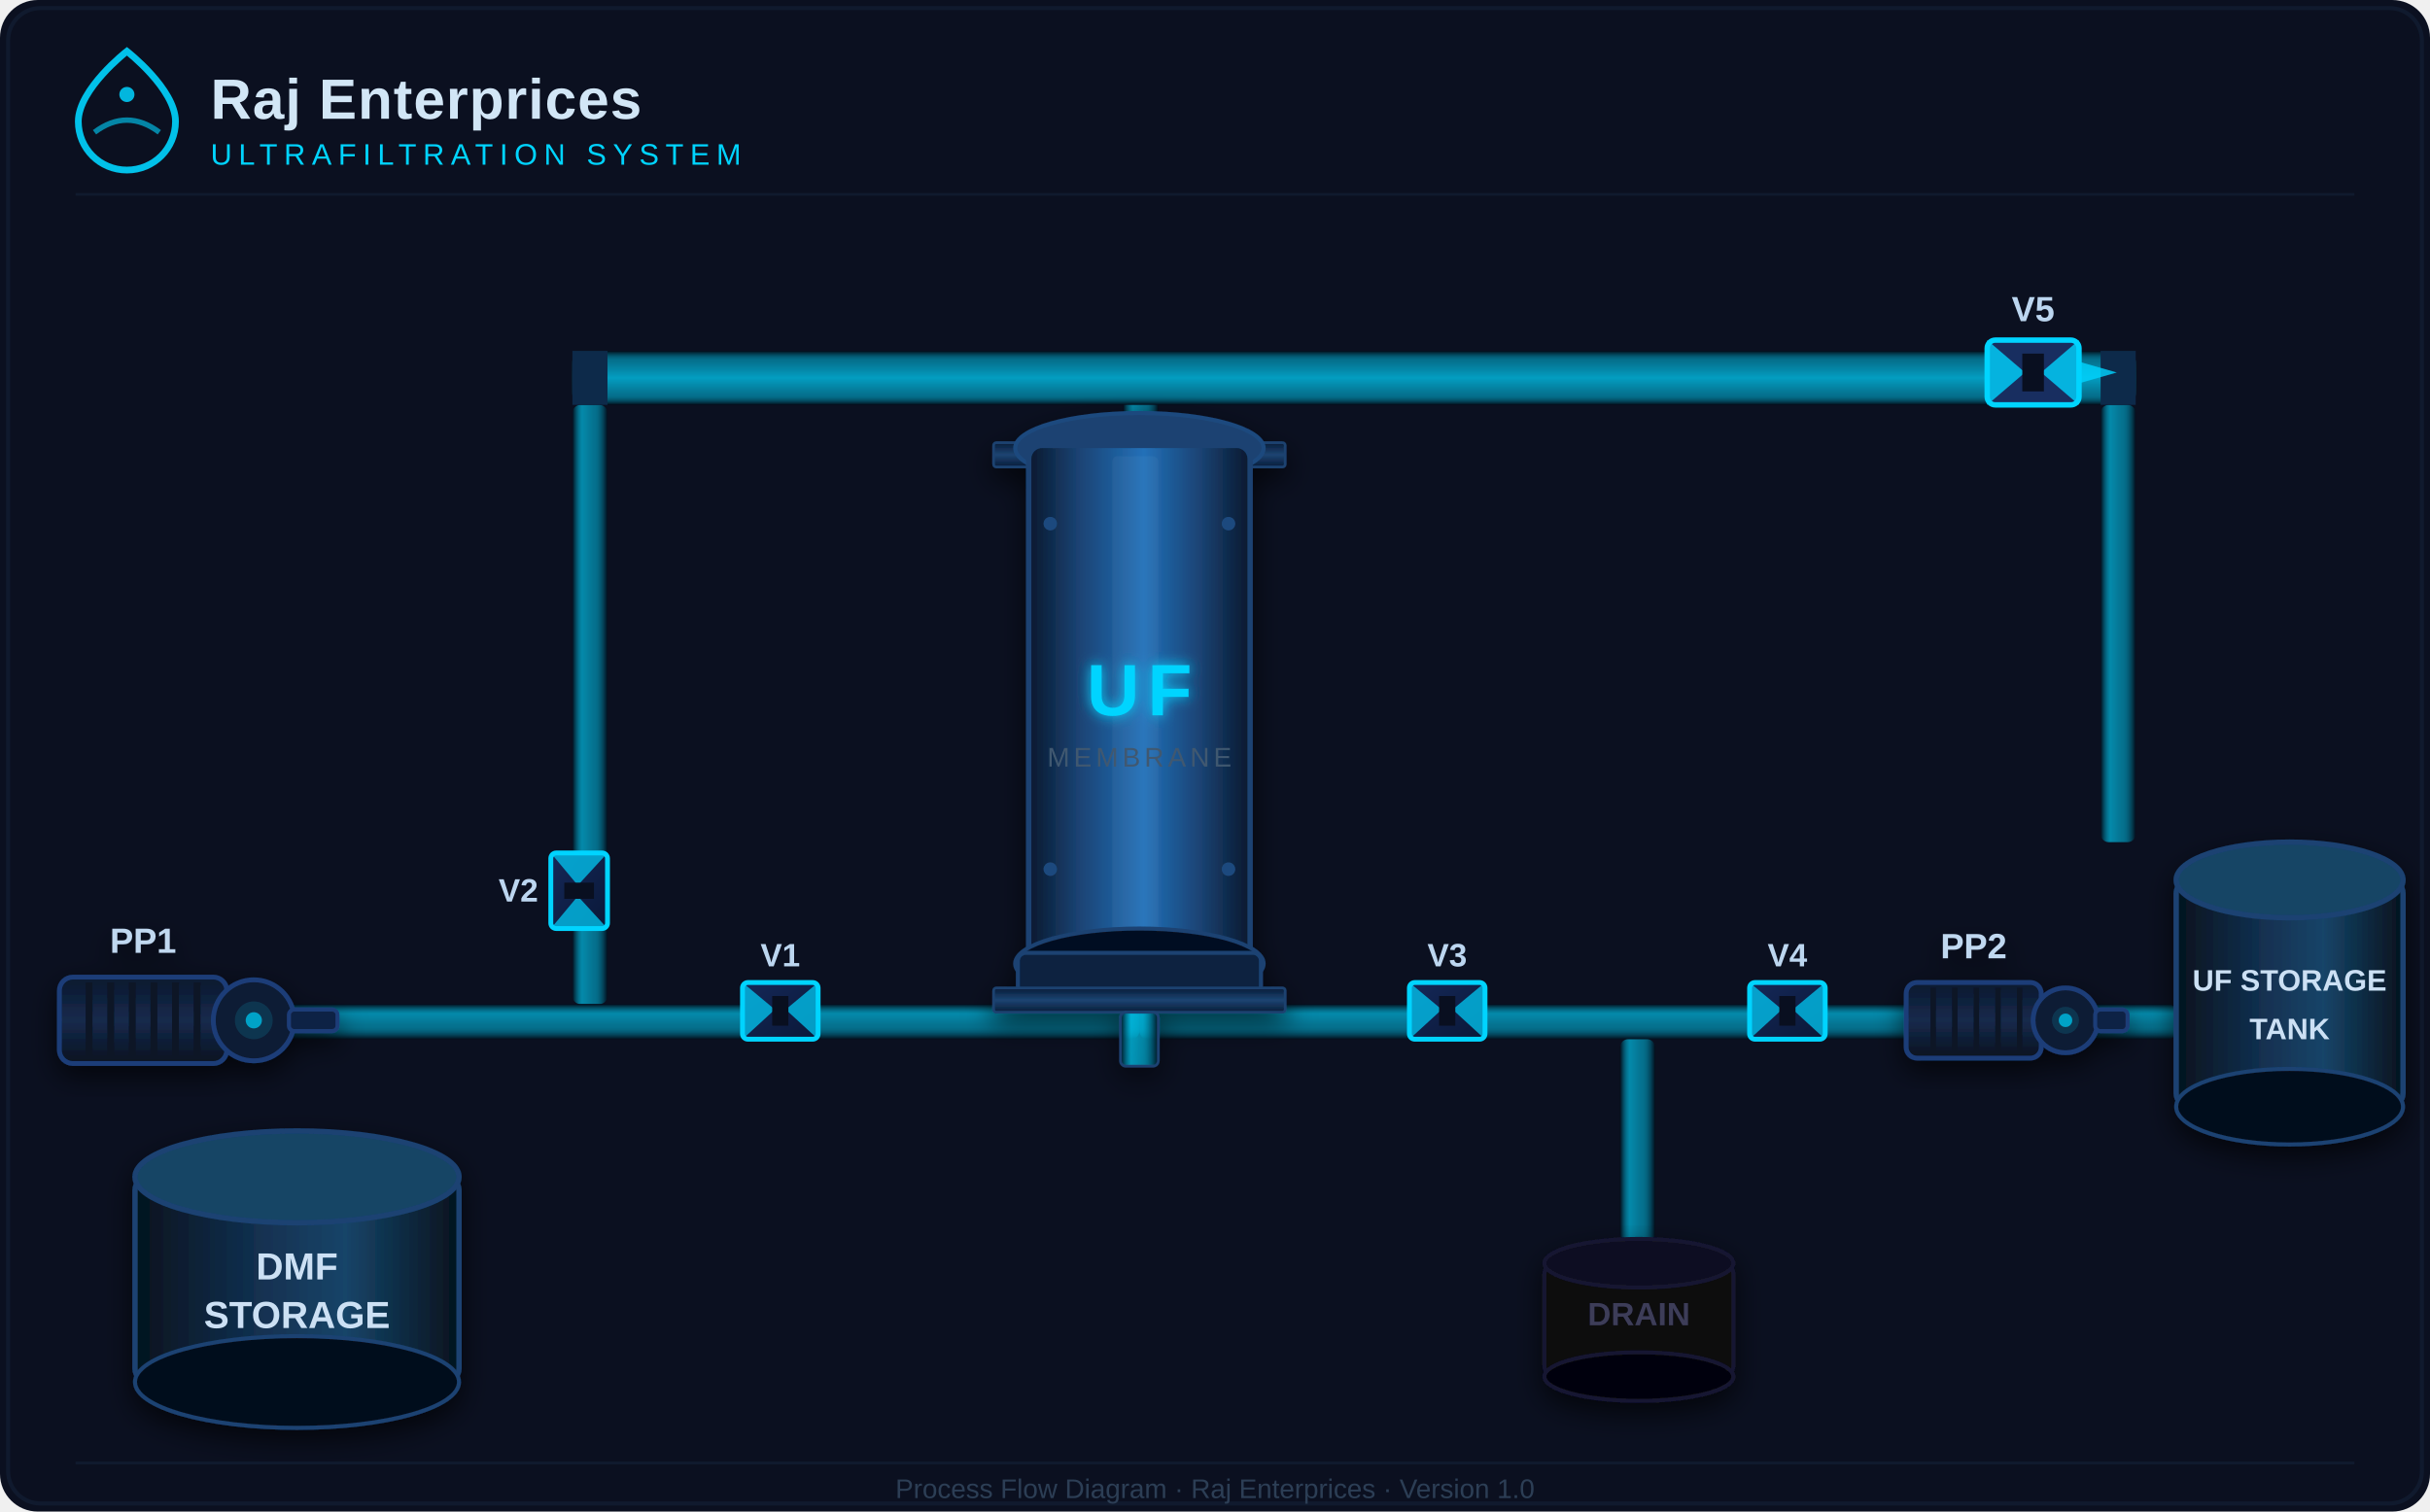
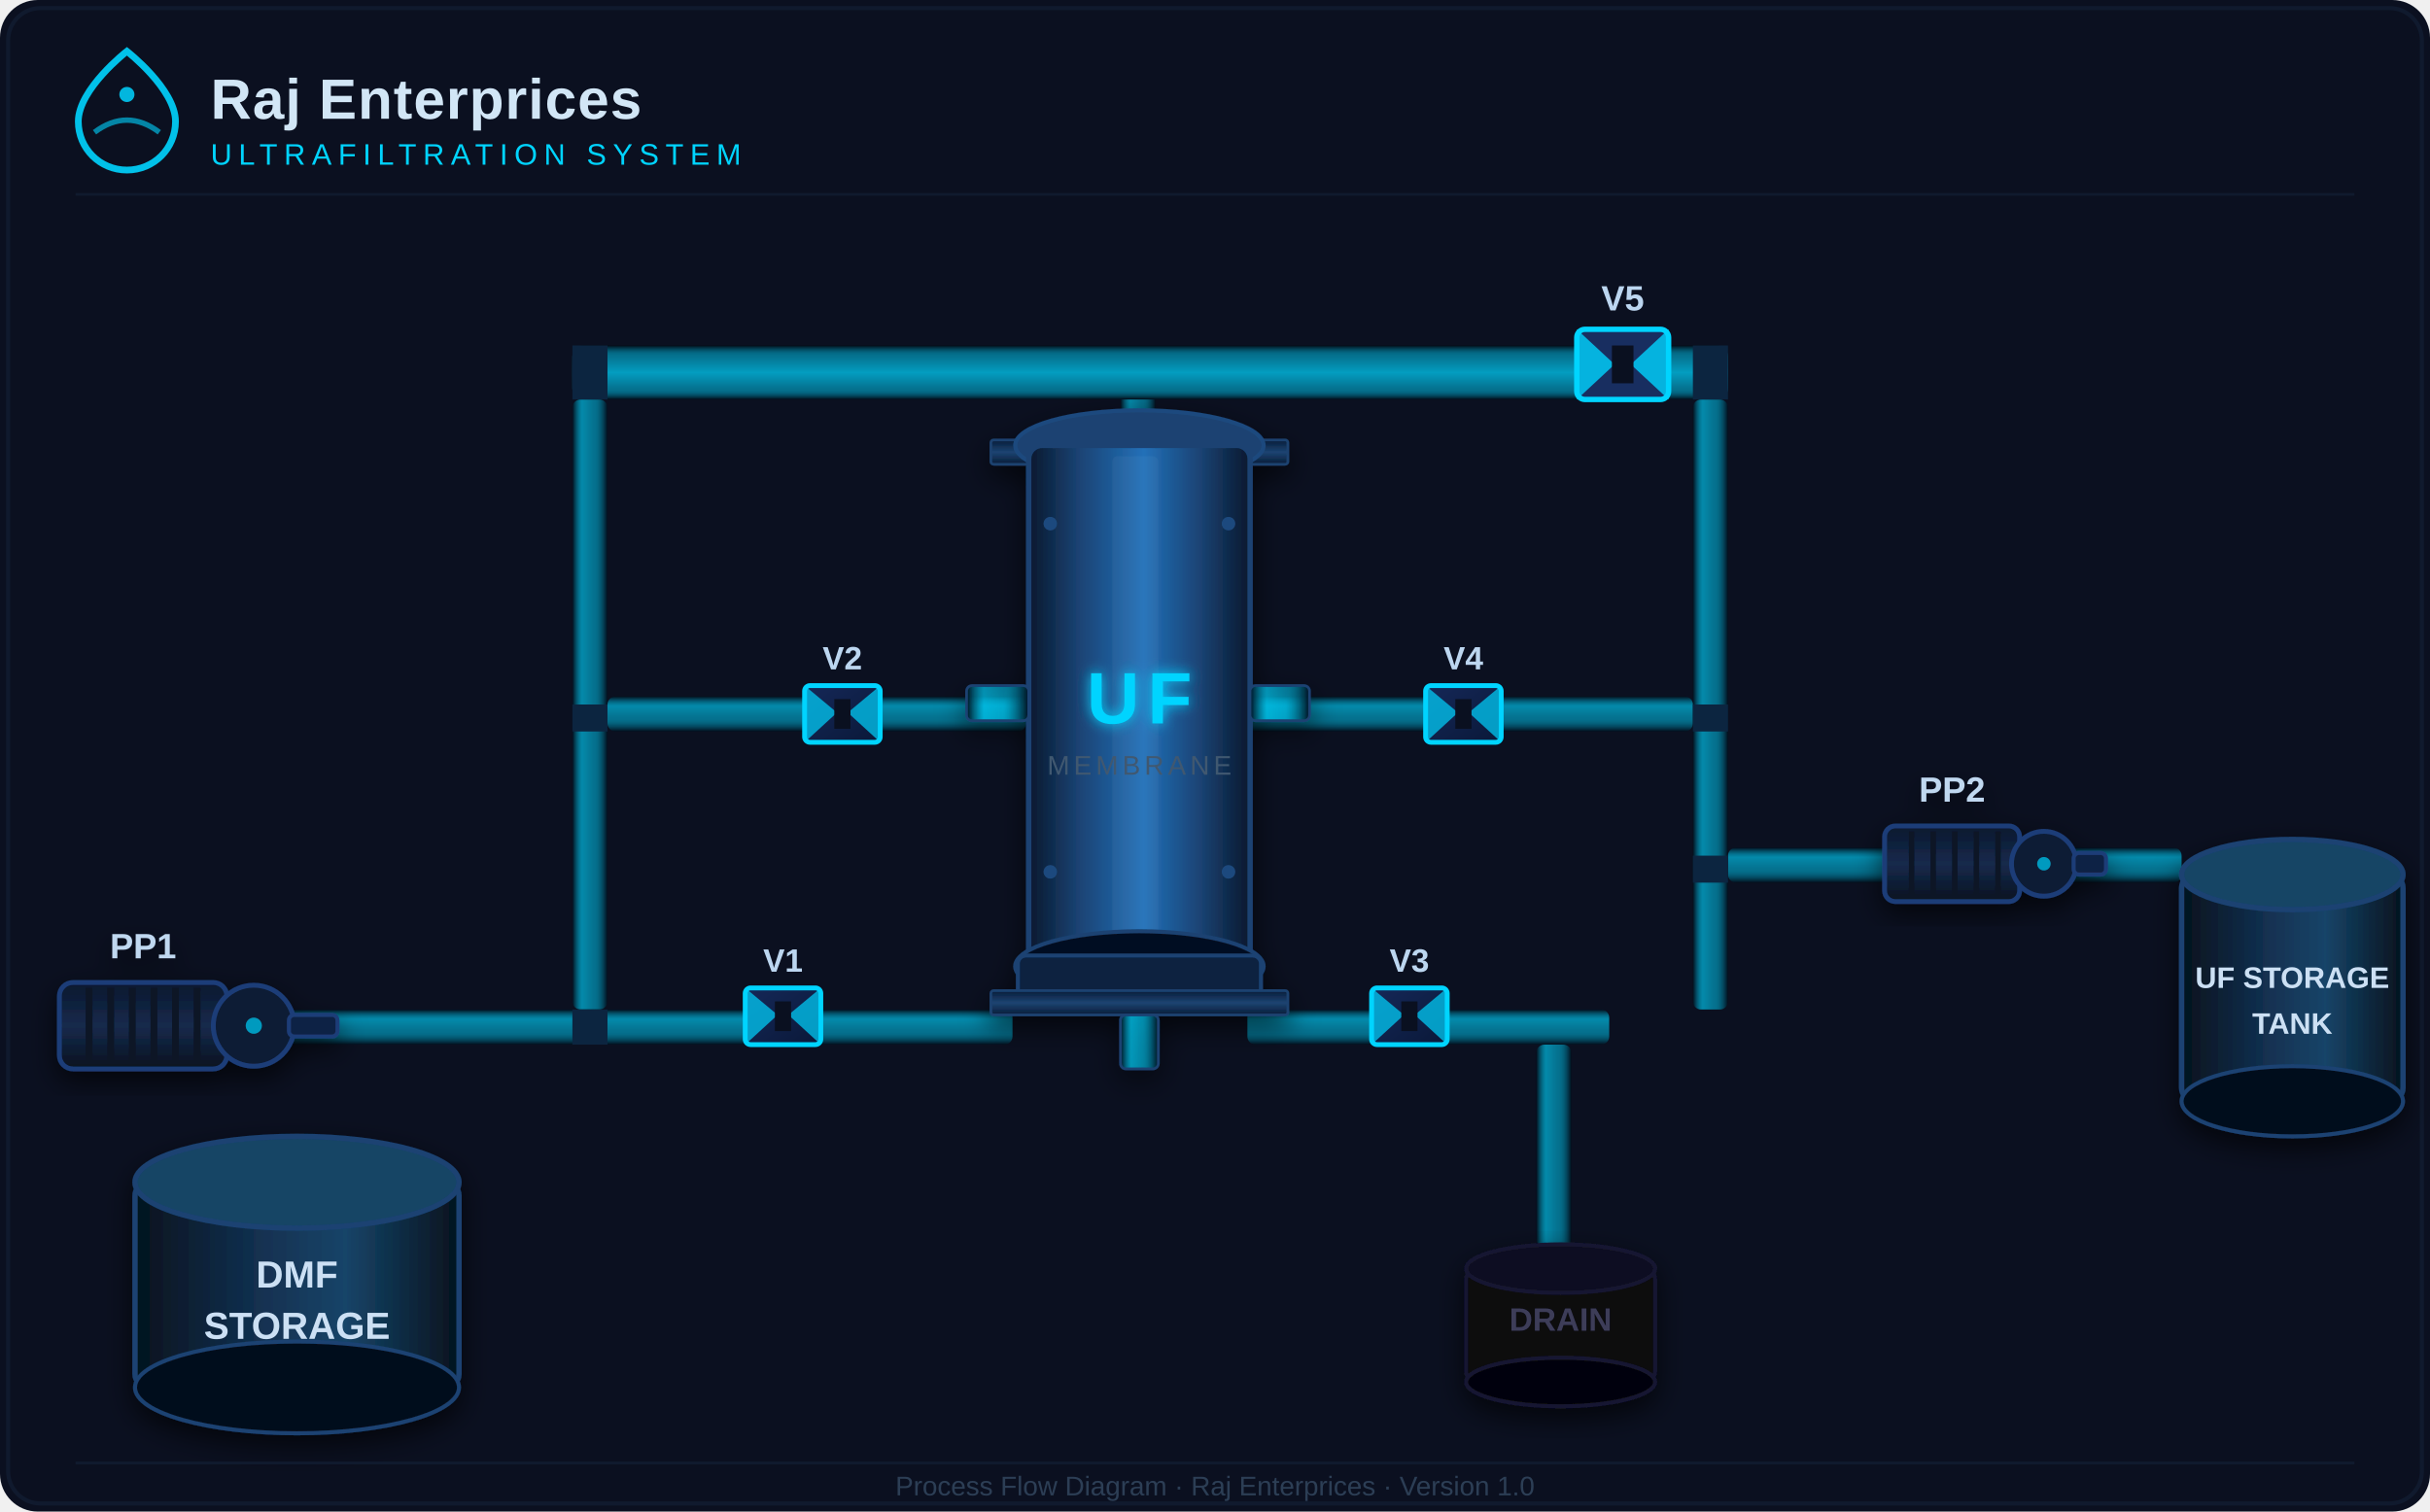
<svg xmlns="http://www.w3.org/2000/svg" width="900" height="560" viewBox="0 0 900 560" font-family="Segoe UI,Arial,sans-serif">
  <defs>
    <linearGradient id="pH" x1="0" y1="0" x2="0" y2="1">
      <stop offset="0%" stop-color="#030e1c" />
      <stop offset="28%" stop-color="#00d4ff" stop-opacity=".62" />
      <stop offset="60%" stop-color="#00d4ff" stop-opacity=".50" />
      <stop offset="100%" stop-color="#030e1c" />
    </linearGradient>
    <linearGradient id="pV" x1="0" y1="0" x2="1" y2="0">
      <stop offset="0%" stop-color="#030e1c" />
      <stop offset="28%" stop-color="#00d4ff" stop-opacity=".62" />
      <stop offset="60%" stop-color="#00d4ff" stop-opacity=".50" />
      <stop offset="100%" stop-color="#030e1c" />
    </linearGradient>
    <linearGradient id="mH" x1="0" y1="0" x2="0" y2="1">
      <stop offset="0%" stop-color="#020c18" />
      <stop offset="20%" stop-color="#00d4ff" stop-opacity=".50" />
      <stop offset="50%" stop-color="#00d4ff" stop-opacity=".72" />
      <stop offset="80%" stop-color="#00d4ff" stop-opacity=".50" />
      <stop offset="100%" stop-color="#020c18" />
    </linearGradient>
    <linearGradient id="uf" x1="0" y1="0" x2="1" y2="0">
      <stop offset="0%" stop-color="#07182e" />
      <stop offset="22%" stop-color="#1a4272" />
      <stop offset="52%" stop-color="#2270b8" />
      <stop offset="78%" stop-color="#1a4272" />
      <stop offset="100%" stop-color="#07182e" />
    </linearGradient>
    <linearGradient id="tk" x1="0" y1="0" x2="1" y2="0">
      <stop offset="0%" stop-color="#05131e" />
      <stop offset="38%" stop-color="#123050" />
      <stop offset="65%" stop-color="#164468" />
      <stop offset="100%" stop-color="#05131e" />
    </linearGradient>
    <linearGradient id="fl" x1="0" y1="0" x2="0" y2="1">
      <stop offset="0%" stop-color="#081c38" />
      <stop offset="50%" stop-color="#1c4472" />
      <stop offset="100%" stop-color="#081c38" />
    </linearGradient>
    <linearGradient id="pm" x1="0" y1="0" x2="0" y2="1">
      <stop offset="0%" stop-color="#0a182e" />
      <stop offset="50%" stop-color="#162a4c" />
      <stop offset="100%" stop-color="#071220" />
    </linearGradient>
    <linearGradient id="vl" x1="0" y1="0" x2="1" y2="1">
      <stop offset="0%" stop-color="#152858" />
      <stop offset="100%" stop-color="#0a1838" />
    </linearGradient>
    <filter id="gl" x="-50%" y="-50%" width="200%" height="200%">
      <feGaussianBlur stdDeviation="2.5" result="b" />
      <feMerge>
        <feMergeNode in="b" />
        <feMergeNode in="SourceGraphic" />
      </feMerge>
    </filter>
-     <filter id="sh" x="-15%" y="-15%" width="130%" height="140%">
+     <filter id="sh" x="-15%" y="-15%" width="130%" height="135%">
      <feDropShadow dx="0" dy="4" stdDeviation="5" flood-color="#000" flood-opacity=".65" />
    </filter>
  </defs>
  <rect width="900" height="560" fill="#0b1020" rx="14" />
  <rect x="3" y="3" width="894" height="554" fill="none" stroke="#101a2e" stroke-width="1.5" rx="12" />
  <g transform="translate(28,18)">
    <path d="M19,1C19,1 1,15 1,27C1,37 9,45 19,45C29,45 37,37 37,27C37,15 19,1 19,1Z" fill="none" stroke="#00d4ff" stroke-width="2.5" opacity=".9" />
    <path d="M7,31Q19,22 31,31" fill="none" stroke="#00d4ff" stroke-width="2" opacity=".6" />
    <circle cx="19" cy="17" r="2.8" fill="#00d4ff" opacity=".85" />
    <text x="50" y="26" font-size="21" font-weight="700" fill="#d2e6f6" letter-spacing=".4">Raj Enterprices</text>
    <text x="50" y="43" font-size="11" fill="#00d4ff" letter-spacing="2.4">ULTRAFILTRATION SYSTEM</text>
  </g>
  <line x1="28" y1="72" x2="872" y2="72" stroke="#101a2e" stroke-width="1" />
-   <g id="pipes">
-     <rect x="212" y="130" width="579" height="20" fill="url(#mH)" rx="4" />
-     <rect x="212" y="150" width="13" height="222" fill="url(#pV)" rx="3" />
-     <rect x="105" y="372" width="317" height="13" fill="url(#pH)" rx="3" />
-     <rect x="422" y="372" width="384" height="13" fill="url(#pH)" rx="3" />
-     <rect x="778" y="150" width="13" height="162" fill="url(#pV)" rx="3" />
-     <rect x="416" y="150" width="13" height="16" fill="url(#pV)" />
-     <rect x="600" y="385" width="13" height="75" fill="url(#pV)" rx="3" />
-     <rect x="212" y="130" width="13" height="20" fill="#0d2a4a" />
-     <rect x="778" y="130" width="13" height="20" fill="#0d2a4a" />
-   </g>
+   <rect x="212" y="128" width="428" height="20" fill="url(#mH)" rx="4" />
+   <rect x="212" y="148" width="13" height="226" fill="url(#pV)" rx="3" />
+   <rect x="627" y="148" width="13" height="226" fill="url(#pV)" rx="3" />
+   <rect x="415" y="148" width="13" height="20" fill="url(#pV)" />
+   <rect x="225" y="258" width="155" height="13" fill="url(#pH)" rx="3" />
+   <rect x="462" y="258" width="165" height="13" fill="url(#pH)" rx="3" />
+   <rect x="105" y="374" width="270" height="13" fill="url(#pH)" rx="3" />
+   <rect x="462" y="374" width="134" height="13" fill="url(#pH)" rx="3" />
+   <rect x="569" y="387" width="13" height="75" fill="url(#pV)" rx="3" />
+   <rect x="640" y="314" width="168" height="13" fill="url(#pH)" rx="3" />
+   <rect x="212" y="128" width="13" height="20" fill="#0c2540" />
+   <rect x="627" y="128" width="13" height="20" fill="#0c2540" />
+   <rect x="212" y="261" width="13" height="10" fill="#0c2540" />
+   <rect x="627" y="261" width="13" height="10" fill="#0c2540" />
+   <rect x="627" y="317" width="13" height="10" fill="#0c2540" />
+   <rect x="212" y="374" width="13" height="13" fill="#0c2540" />
  <g transform="translate(376,150)" filter="url(#sh)">
-     <rect x="-8" y="14" width="108" height="9" fill="url(#fl)" stroke="#1c4270" stroke-width="1" rx="1" />
-     <ellipse cx="46" cy="16" rx="46" ry="13" fill="#1a4272" stroke="#1e4a7e" stroke-width="1.5" />
-     <rect x="5" y="15" width="82" height="192" fill="url(#uf)" stroke="#1a4272" stroke-width="2" rx="5" />
-     <rect x="36" y="19" width="17" height="184" fill="#fff" opacity=".04" rx="2" />
-     <ellipse cx="46" cy="207" rx="46" ry="13" fill="#060f20" stroke="#1a4272" stroke-width="1.5" />
-     <rect x="1" y="203" width="90" height="16" rx="3" fill="#0b2040" stroke="#1a4272" stroke-width="1.5" />
-     <rect x="-8" y="216" width="108" height="9" fill="url(#fl)" stroke="#1c4270" stroke-width="1" rx="1" />
-     <rect x="39" y="225" width="14" height="20" fill="url(#pV)" stroke="#1a4272" stroke-width="1" rx="2" />
+     <rect x="-9" y="13" width="110" height="9" fill="url(#fl)" stroke="#1c4270" stroke-width="1" rx="1" />
+     <ellipse cx="46" cy="15" rx="46" ry="13" fill="#1a4272" stroke="#1e4a7e" stroke-width="1.5" />
+     <rect x="5" y="15" width="82" height="193" fill="url(#uf)" stroke="#1a4272" stroke-width="2" rx="5" />
+     <rect x="36" y="19" width="17" height="185" fill="#fff" opacity=".04" rx="2" />
+     <rect x="-18" y="104" width="23" height="13" fill="url(#pV)" stroke="#1a4272" stroke-width="1" rx="2" />
+     <rect x="87" y="104" width="22" height="13" fill="url(#pV)" stroke="#1a4272" stroke-width="1" rx="2" />
+     <ellipse cx="46" cy="208" rx="46" ry="13" fill="#060f20" stroke="#1a4272" stroke-width="1.5" />
+     <rect x="1" y="204" width="90" height="16" rx="3" fill="#0b2040" stroke="#1a4272" stroke-width="1.5" />
+     <rect x="-9" y="217" width="110" height="9" fill="url(#fl)" stroke="#1c4270" stroke-width="1" rx="1" />
+     <rect x="39" y="226" width="14" height="20" fill="url(#pV)" stroke="#1a4272" stroke-width="1" rx="2" />
    <circle cx="13" cy="44" r="2.5" fill="#1e4a7e" />
    <circle cx="79" cy="44" r="2.5" fill="#1e4a7e" />
-     <circle cx="13" cy="172" r="2.5" fill="#1e4a7e" />
-     <circle cx="79" cy="172" r="2.5" fill="#1e4a7e" />
-     <text x="46" y="115" text-anchor="middle" font-size="27" font-weight="700" fill="#00d4ff" letter-spacing="3" filter="url(#gl)">UF</text>
-     <text x="46" y="134" text-anchor="middle" font-size="10" fill="#405870" letter-spacing="1.5">MEMBRANE</text>
+     <circle cx="13" cy="173" r="2.5" fill="#1e4a7e" />
+     <circle cx="79" cy="173" r="2.5" fill="#1e4a7e" />
+     <text x="46" y="118" text-anchor="middle" font-size="27" font-weight="700" fill="#00d4ff" letter-spacing="3" filter="url(#gl)">UF</text>
+     <text x="46" y="137" text-anchor="middle" font-size="10" fill="#405870" letter-spacing="1.5">MEMBRANE</text>
  </g>
-   <g transform="translate(50,420)" filter="url(#sh)">
+   <g transform="translate(50,422)" filter="url(#sh)">
    <rect x="0" y="16" width="120" height="76" fill="url(#tk)" stroke="#1a4272" stroke-width="2" rx="5" />
    <ellipse cx="60" cy="16" rx="60" ry="17" fill="#164465" stroke="#1a4272" stroke-width="2" />
    <ellipse cx="60" cy="92" rx="60" ry="17" fill="#050e1c" stroke="#1a4272" stroke-width="1.5" />
-     <text x="60" y="54" text-anchor="middle" font-size="14" font-weight="700" fill="#cce0f4">DMF</text>
-     <text x="60" y="72" text-anchor="middle" font-size="14" font-weight="700" fill="#cce0f4">STORAGE</text>
+     <text x="60" y="55" text-anchor="middle" font-size="14" font-weight="700" fill="#cce0f4">DMF</text>
+     <text x="60" y="74" text-anchor="middle" font-size="14" font-weight="700" fill="#cce0f4">STORAGE</text>
  </g>
-   <g transform="translate(806,312)" filter="url(#sh)">
-     <rect x="0" y="14" width="84" height="84" fill="url(#tk)" stroke="#1a4272" stroke-width="2" rx="5" />
-     <ellipse cx="42" cy="14" rx="42" ry="14" fill="#164465" stroke="#1a4272" stroke-width="2" />
-     <ellipse cx="42" cy="98" rx="42" ry="14" fill="#050e1c" stroke="#1a4272" stroke-width="1.5" />
-     <text x="42" y="55" text-anchor="middle" font-size="11" font-weight="700" fill="#cce0f4">UF STORAGE</text>
-     <text x="42" y="73" text-anchor="middle" font-size="11" font-weight="700" fill="#cce0f4">TANK</text>
+   <g transform="translate(808,310)" filter="url(#sh)">
+     <rect x="0" y="14" width="82" height="84" fill="url(#tk)" stroke="#1a4272" stroke-width="2" rx="5" />
+     <ellipse cx="41" cy="14" rx="41" ry="13" fill="#164465" stroke="#1a4272" stroke-width="2" />
+     <ellipse cx="41" cy="98" rx="41" ry="13" fill="#050e1c" stroke="#1a4272" stroke-width="1.5" />
+     <text x="41" y="56" text-anchor="middle" font-size="11" font-weight="700" fill="#cce0f4">UF STORAGE</text>
+     <text x="41" y="73" text-anchor="middle" font-size="11" font-weight="700" fill="#cce0f4">TANK</text>
  </g>
-   <g transform="translate(572,460)" filter="url(#sh)">
+   <g transform="translate(543,462)" filter="url(#sh)">
    <rect x="0" y="8" width="70" height="42" fill="#08080f" stroke="#181830" stroke-width="1.5" rx="4" />
    <ellipse cx="35" cy="8" rx="35" ry="9" fill="#0e0e20" stroke="#181830" stroke-width="1.5" />
    <ellipse cx="35" cy="50" rx="35" ry="9" fill="#040408" stroke="#181830" stroke-width="1.5" />
    <text x="35" y="31" text-anchor="middle" font-size="12" font-weight="700" fill="#3c3c58">DRAIN</text>
  </g>
-   <g transform="translate(22,358)" filter="url(#sh)">
+   <g transform="translate(22,360)" filter="url(#sh)">
    <rect x="0" y="4" width="62" height="32" fill="url(#pm)" stroke="#1c3c78" stroke-width="1.8" rx="5" />
    <line x1="11" y1="6" x2="11" y2="34" stroke="#071425" stroke-width="2.5" />
    <line x1="19" y1="6" x2="19" y2="34" stroke="#071425" stroke-width="2.5" />
    <line x1="27" y1="6" x2="27" y2="34" stroke="#071425" stroke-width="2.5" />
    <line x1="35" y1="6" x2="35" y2="34" stroke="#071425" stroke-width="2.5" />
    <line x1="43" y1="6" x2="43" y2="34" stroke="#071425" stroke-width="2.5" />
    <line x1="51" y1="6" x2="51" y2="34" stroke="#071425" stroke-width="2.5" />
    <circle cx="72" cy="20" r="15" fill="#0e1c34" stroke="#1c3c78" stroke-width="1.8" />
-     <circle cx="72" cy="20" r="7" fill="#00d4ff" opacity=".14" />
    <circle cx="72" cy="20" r="3" fill="#00d4ff" opacity=".68" />
    <rect x="85" y="16" width="18" height="8" fill="#112244" stroke="#1c3c78" stroke-width="1.5" rx="2" />
    <text x="31" y="-5" text-anchor="middle" font-size="13" font-weight="700" fill="#c0d8f0">PP1</text>
  </g>
-   <g transform="translate(706,360)" filter="url(#sh)">
+   <g transform="translate(698,302)" filter="url(#sh)">
    <rect x="0" y="4" width="50" height="28" fill="url(#pm)" stroke="#1c3c78" stroke-width="1.8" rx="4" />
    <line x1="10" y1="6" x2="10" y2="30" stroke="#071425" stroke-width="2" />
    <line x1="18" y1="6" x2="18" y2="30" stroke="#071425" stroke-width="2" />
    <line x1="26" y1="6" x2="26" y2="30" stroke="#071425" stroke-width="2" />
    <line x1="34" y1="6" x2="34" y2="30" stroke="#071425" stroke-width="2" />
    <line x1="42" y1="6" x2="42" y2="30" stroke="#071425" stroke-width="2" />
    <circle cx="59" cy="18" r="12" fill="#0e1c34" stroke="#1c3c78" stroke-width="1.8" />
-     <circle cx="59" cy="18" r="5" fill="#00d4ff" opacity=".14" />
    <circle cx="59" cy="18" r="2.5" fill="#00d4ff" opacity=".68" />
    <rect x="70" y="14" width="12" height="8" fill="#112244" stroke="#1c3c78" stroke-width="1.5" rx="2" />
    <text x="25" y="-5" text-anchor="middle" font-size="13" font-weight="700" fill="#c0d8f0">PP2</text>
  </g>
-   <g transform="translate(275,368)">
+   <g transform="translate(276,370)">
    <rect x="0" y="-4" width="28" height="21" fill="url(#vl)" stroke="#00d4ff" stroke-width="1.8" rx="2" />
-     <polygon points="0,-4  0,17  12,6" fill="#00d4ff" opacity=".70" />
-     <polygon points="28,-4 28,17  16,6" fill="#00d4ff" opacity=".70" />
-     <rect x="11" y="1" width="6" height="11" fill="#090f20" />
+     <polygon points="0,-4 0,17 12,6" fill="#00d4ff" opacity=".70" />
+     <polygon points="28,-4 28,17 16,6" fill="#00d4ff" opacity=".70" />
+     <rect x="11" y="1" width="6" height="11" fill="#0a1020" />
    <text x="14" y="-10" text-anchor="middle" font-size="12" font-weight="700" fill="#bcd6f0">V1</text>
  </g>
-   <g transform="translate(208,316)">
-     <rect x="-4" y="0" width="21" height="28" fill="url(#vl)" stroke="#00d4ff" stroke-width="1.8" rx="2" />
-     <polygon points="-4,0  17,0  6,12" fill="#00d4ff" opacity=".70" />
-     <polygon points="-4,28 17,28  6,16" fill="#00d4ff" opacity=".70" />
-     <rect x="1" y="11" width="11" height="6" fill="#090f20" />
-     <text x="-16" y="18" text-anchor="middle" font-size="12" font-weight="700" fill="#bcd6f0">V2</text>
+   <g transform="translate(298,254)">
+     <rect x="0" y="0" width="28" height="21" fill="url(#vl)" stroke="#00d4ff" stroke-width="1.8" rx="2" />
+     <polygon points="0,0  0,21 12,10" fill="#00d4ff" opacity=".70" />
+     <polygon points="28,0 28,21 16,10" fill="#00d4ff" opacity=".70" />
+     <rect x="11" y="5" width="6" height="11" fill="#0a1020" />
+     <text x="14" y="-6" text-anchor="middle" font-size="12" font-weight="700" fill="#bcd6f0">V2</text>
  </g>
-   <g transform="translate(522,368)">
+   <g transform="translate(508,370)">
    <rect x="0" y="-4" width="28" height="21" fill="url(#vl)" stroke="#00d4ff" stroke-width="1.8" rx="2" />
-     <polygon points="0,-4  0,17  12,6" fill="#00d4ff" opacity=".70" />
-     <polygon points="28,-4 28,17  16,6" fill="#00d4ff" opacity=".70" />
-     <rect x="11" y="1" width="6" height="11" fill="#090f20" />
+     <polygon points="0,-4 0,17 12,6" fill="#00d4ff" opacity=".70" />
+     <polygon points="28,-4 28,17 16,6" fill="#00d4ff" opacity=".70" />
+     <rect x="11" y="1" width="6" height="11" fill="#0a1020" />
    <text x="14" y="-10" text-anchor="middle" font-size="12" font-weight="700" fill="#bcd6f0">V3</text>
  </g>
-   <g transform="translate(648,368)">
-     <rect x="0" y="-4" width="28" height="21" fill="url(#vl)" stroke="#00d4ff" stroke-width="1.8" rx="2" />
-     <polygon points="0,-4  0,17  12,6" fill="#00d4ff" opacity=".70" />
-     <polygon points="28,-4 28,17  16,6" fill="#00d4ff" opacity=".70" />
-     <rect x="11" y="1" width="6" height="11" fill="#090f20" />
-     <text x="14" y="-10" text-anchor="middle" font-size="12" font-weight="700" fill="#bcd6f0">V4</text>
+   <g transform="translate(528,254)">
+     <rect x="0" y="0" width="28" height="21" fill="url(#vl)" stroke="#00d4ff" stroke-width="1.8" rx="2" />
+     <polygon points="0,0  0,21 12,10" fill="#00d4ff" opacity=".70" />
+     <polygon points="28,0 28,21 16,10" fill="#00d4ff" opacity=".70" />
+     <rect x="11" y="5" width="6" height="11" fill="#0a1020" />
+     <text x="14" y="-6" text-anchor="middle" font-size="12" font-weight="700" fill="#bcd6f0">V4</text>
  </g>
-   <g transform="translate(736,126)">
-     <rect x="0" y="0" width="34" height="24" fill="#182e60" stroke="#00d4ff" stroke-width="2" rx="3" />
-     <polygon points="0,0  0,24  14,12" fill="#00d4ff" opacity=".80" />
-     <polygon points="34,0 34,24 20,12" fill="#00d4ff" opacity=".80" />
-     <rect x="13" y="5" width="8" height="14" fill="#090f20" />
-     <polygon points="34,8 48,12 34,16" fill="#00d4ff" opacity=".80" />
+   <g transform="translate(584,122)">
+     <rect x="0" y="0" width="34" height="26" fill="#182e60" stroke="#00d4ff" stroke-width="2" rx="3" />
+     <polygon points="0,0  0,26 14,13" fill="#00d4ff" opacity=".80" />
+     <polygon points="34,0 34,26 20,13" fill="#00d4ff" opacity=".80" />
+     <rect x="13" y="6" width="8" height="14" fill="#0a1020" />
    <text x="17" y="-7" text-anchor="middle" font-size="13" font-weight="700" fill="#bcd6f0">V5</text>
  </g>
  <line x1="28" y1="542" x2="872" y2="542" stroke="#101a2e" stroke-width="1" />
-   <text x="450" y="555" text-anchor="middle" font-size="10" fill="#2c3e55">
-   Process Flow Diagram · Raj Enterprices · Version 1.0
- </text>
+   <text x="450" y="554" text-anchor="middle" font-size="10" fill="#2c3e55">Process Flow Diagram · Raj Enterprices · Version 1.0</text>
</svg>
